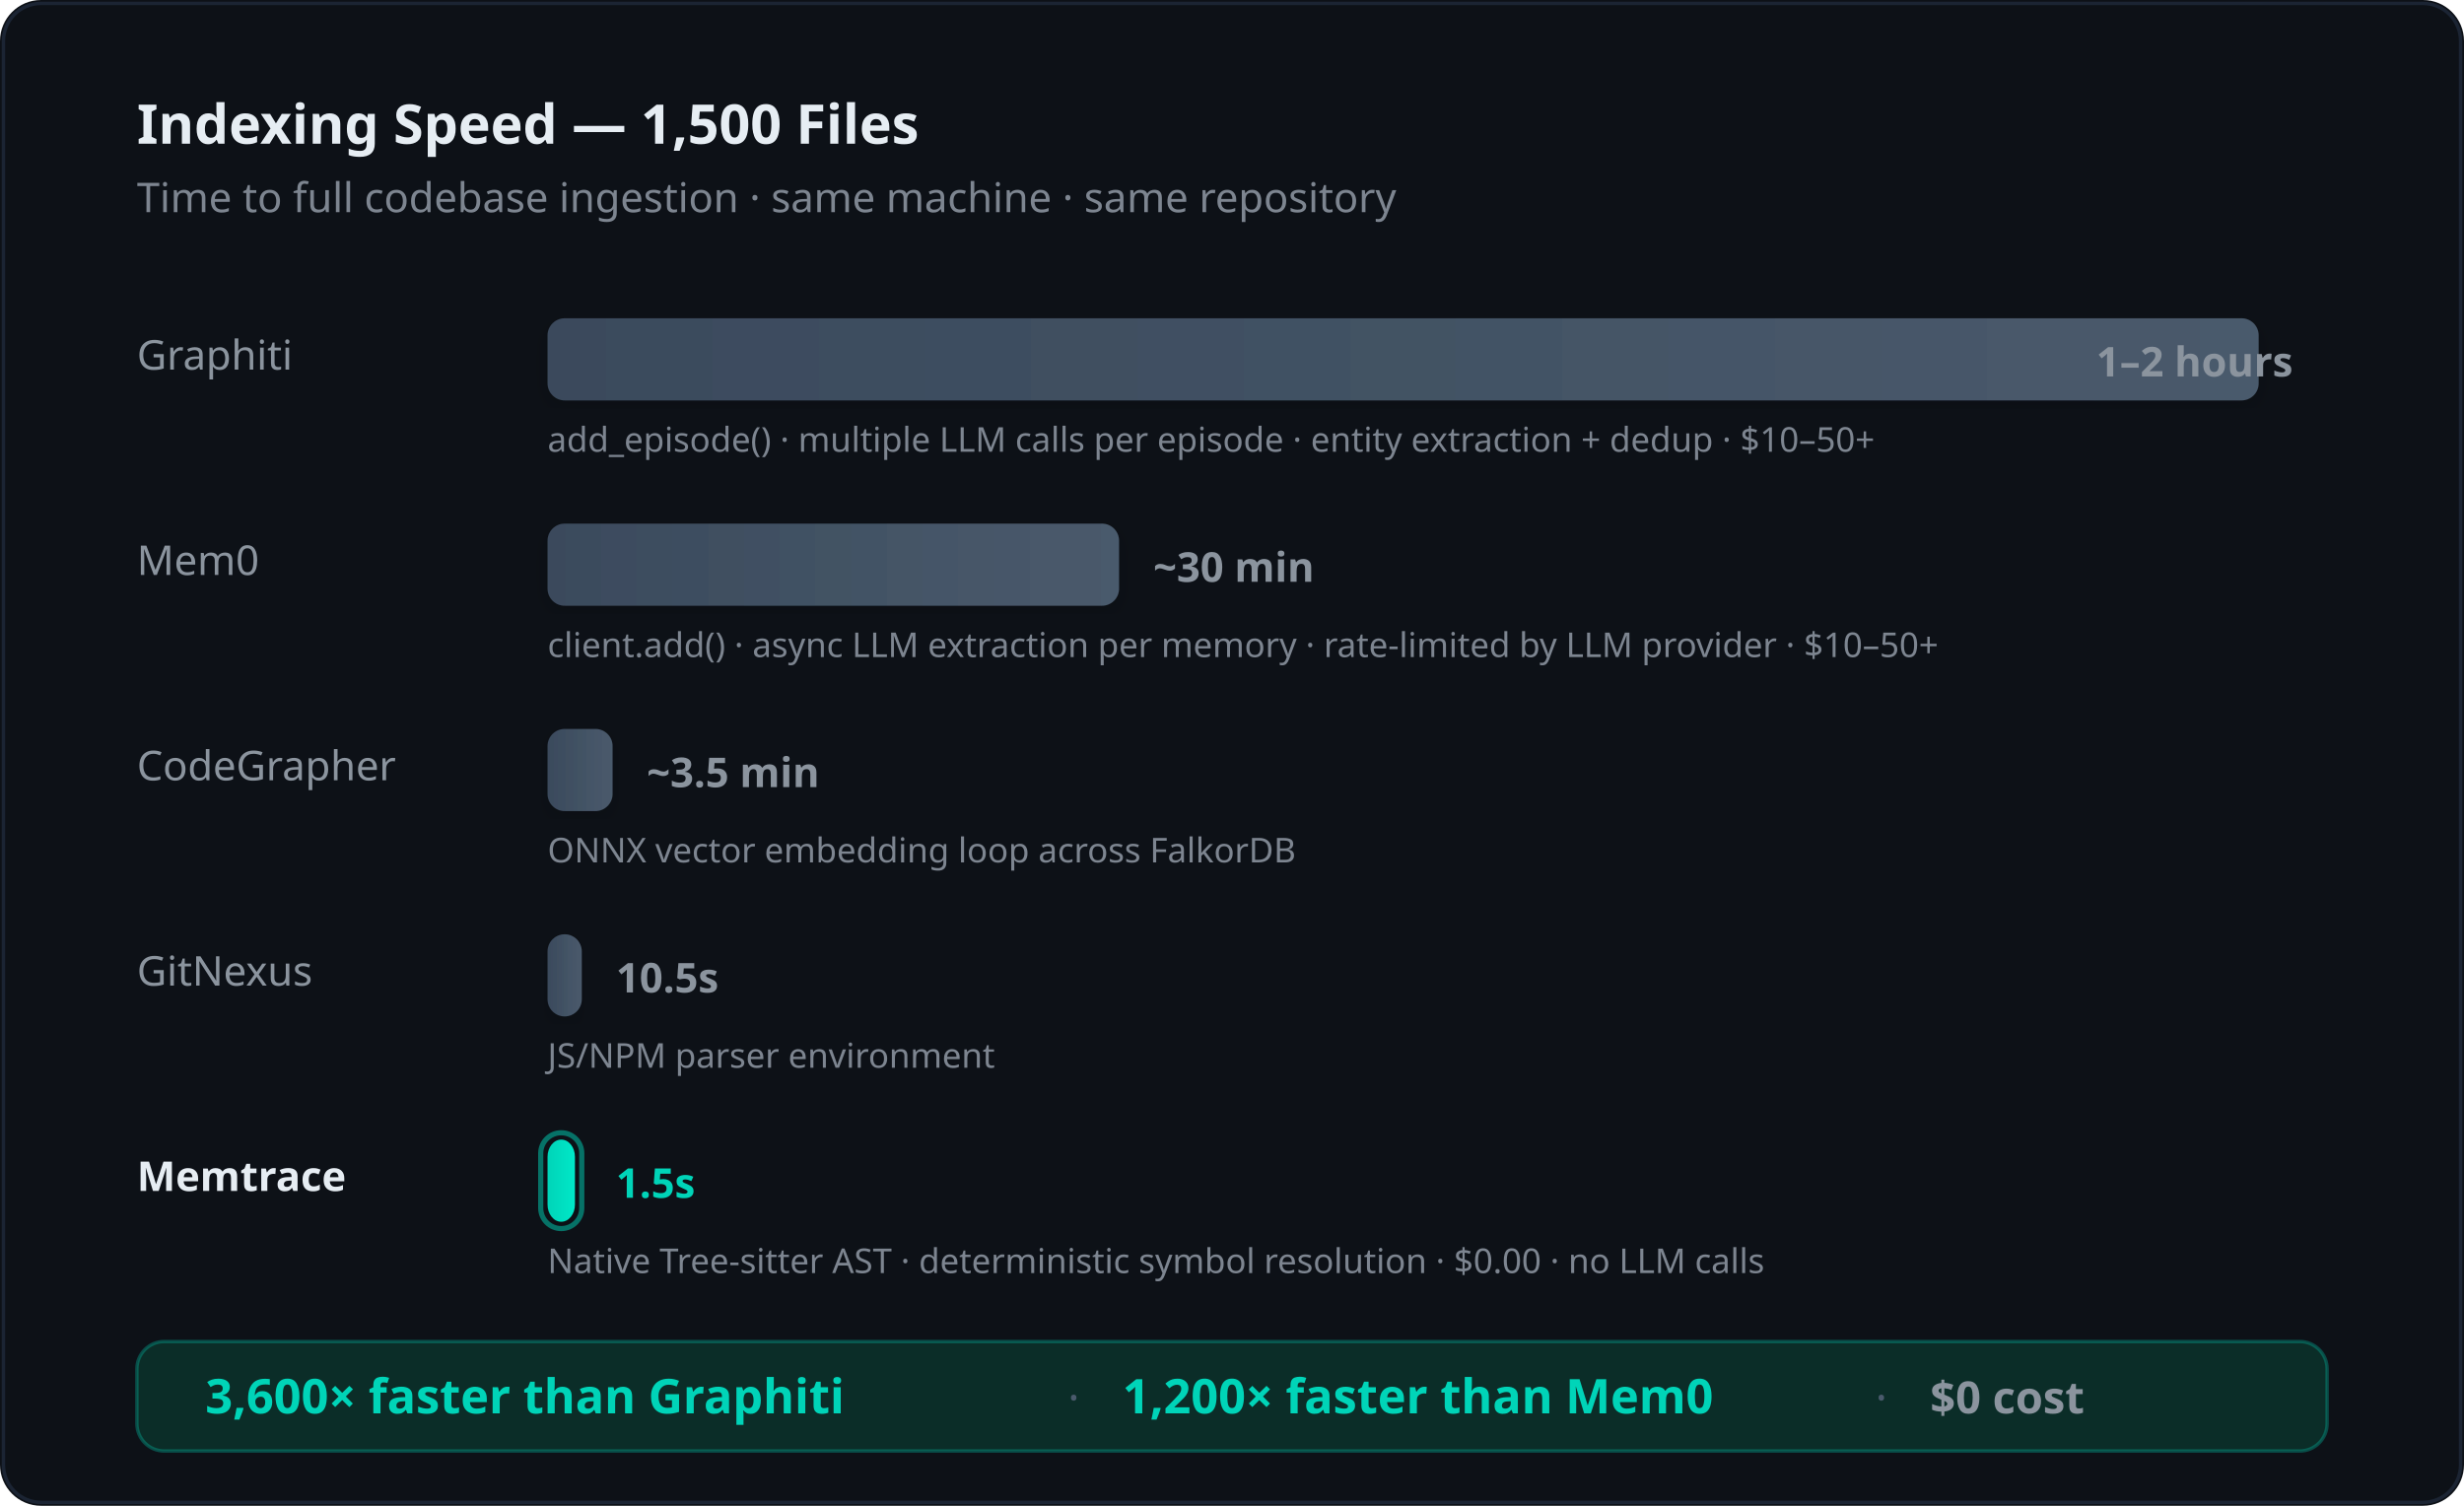
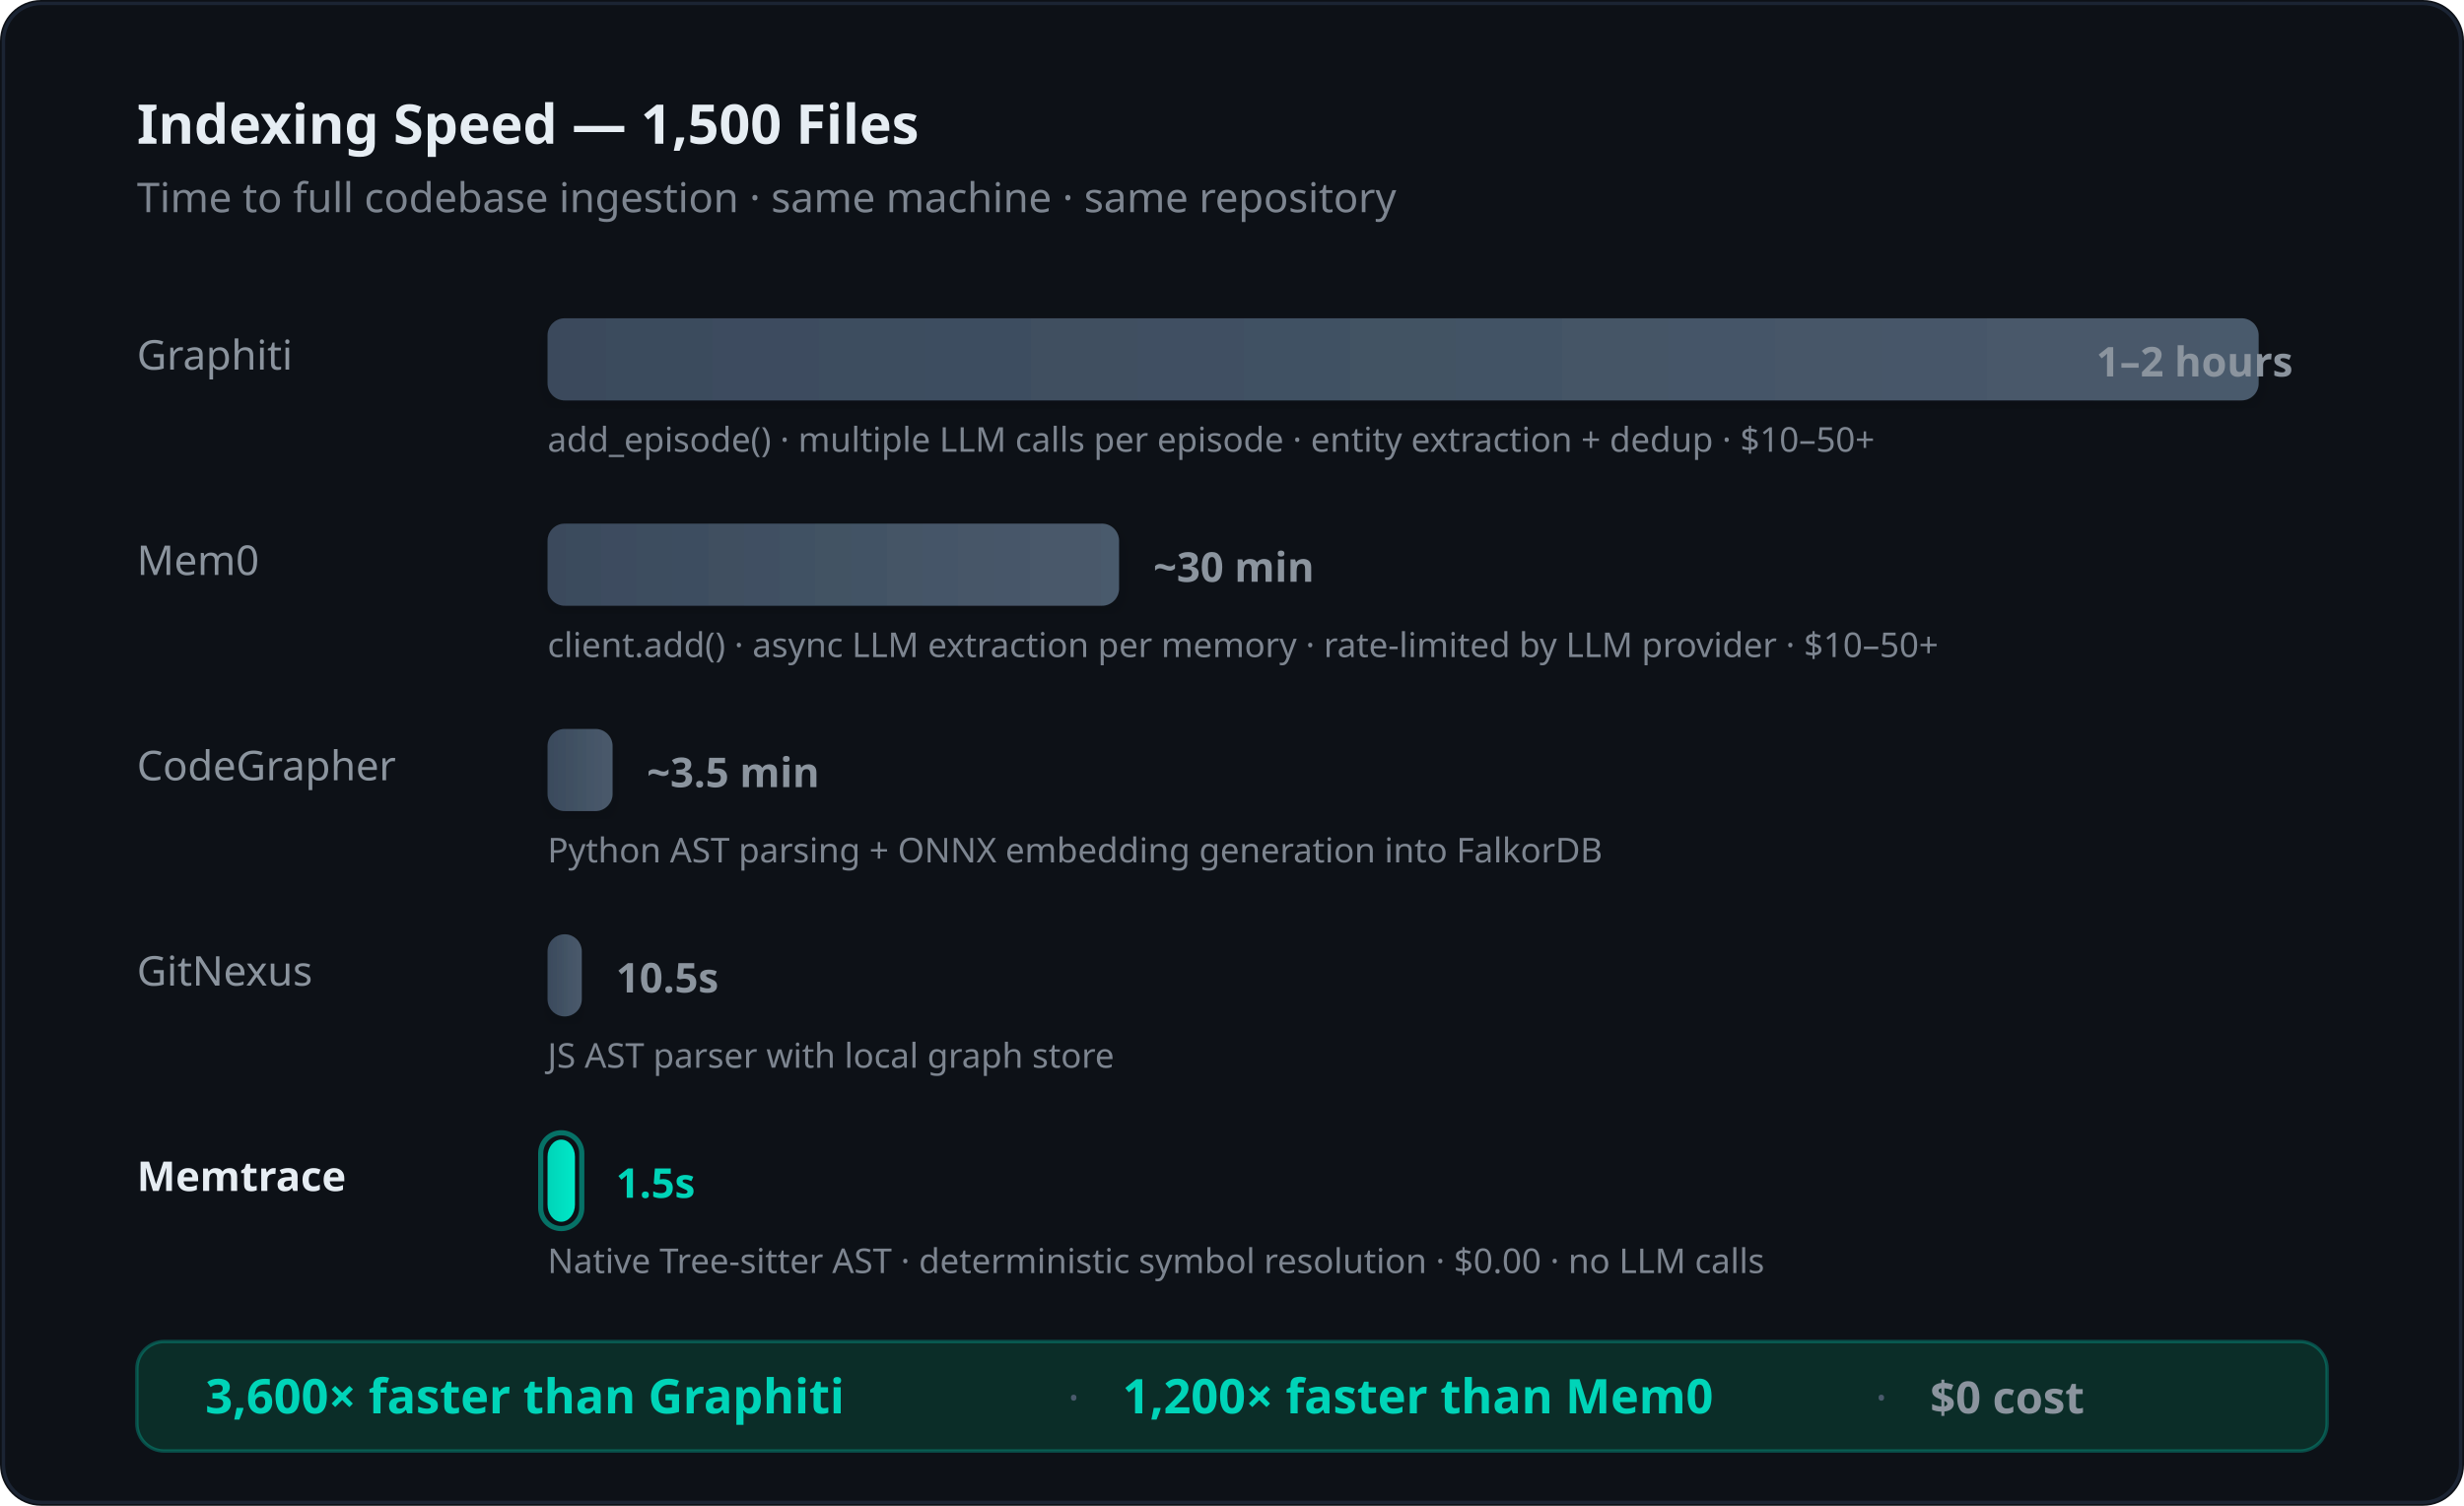
<svg xmlns="http://www.w3.org/2000/svg" viewBox="0 0 720 440" font-family="'Segoe UI', system-ui, -apple-system, sans-serif">
  <defs>
    <linearGradient id="tealGrad3" x1="0%" y1="0%" x2="100%" y2="0%">
      <stop offset="0%" style="stop-color:#00D4B8;stop-opacity:1" />
      <stop offset="100%" style="stop-color:#00E8C8;stop-opacity:1" />
    </linearGradient>
    <linearGradient id="grayGrad3" x1="0%" y1="0%" x2="100%" y2="0%">
      <stop offset="0%" style="stop-color:#3A4A5C;stop-opacity:1" />
      <stop offset="100%" style="stop-color:#4A5A6C;stop-opacity:1" />
    </linearGradient>
    <filter id="shadow3">
      <feDropShadow dx="0" dy="2" stdDeviation="3" flood-opacity="0.15" />
    </filter>
  </defs>
  <rect width="720" height="440" rx="12" fill="#0D1117" />
  <rect x="1" y="1" width="718" height="438" rx="11" fill="none" stroke="#1B2433" stroke-width="1" />
  <text x="40" y="42" fill="#E6EDF3" font-size="16" font-weight="600">Indexing Speed — 1,500 Files</text>
  <text x="40" y="62" fill="#7D8590" font-size="12">Time to full codebase ingestion · same machine · same repository</text>
  <text x="40" y="108" fill="#8B949E" font-size="12" font-weight="500">Graphiti</text>
  <rect x="160" y="93" width="500" height="24" rx="5" fill="url(#grayGrad3)" filter="url(#shadow3)" />
  <text x="670" y="110" fill="#8B949E" font-size="12" font-weight="600" text-anchor="end">1–2 hours</text>
  <text x="160" y="132" fill="#7D8590" font-size="10">add_episode() · multiple LLM calls per episode · entity extraction + dedup · $10–50+</text>
  <text x="40" y="168" fill="#8B949E" font-size="12" font-weight="500">Mem0</text>
  <rect x="160" y="153" width="167" height="24" rx="5" fill="url(#grayGrad3)" filter="url(#shadow3)" />
  <text x="337" y="170" fill="#8B949E" font-size="12" font-weight="600">~30 min</text>
  <text x="160" y="192" fill="#7D8590" font-size="10">client.add() · async LLM extraction per memory · rate-limited by LLM provider · $10–50+</text>
  <text x="40" y="228" fill="#8B949E" font-size="12" font-weight="500">CodeGrapher</text>
  <rect x="160" y="213" width="19" height="24" rx="5" fill="url(#grayGrad3)" filter="url(#shadow3)" />
  <text x="189" y="230" fill="#8B949E" font-size="12" font-weight="600">~3.5 min</text>
-   <text x="160" y="252" fill="#7D8590" font-size="10">ONNX vector embedding loop across FalkorDB</text>
+   <text x="160" y="252" fill="#7D8590" font-size="10">Python AST parsing + ONNX embedding generation into FalkorDB</text>
  <text x="40" y="288" fill="#8B949E" font-size="12" font-weight="500">GitNexus</text>
  <rect x="160" y="273" width="10" height="24" rx="5" fill="url(#grayGrad3)" filter="url(#shadow3)" />
  <text x="180" y="290" fill="#8B949E" font-size="12" font-weight="600">10.5s</text>
-   <text x="160" y="312" fill="#7D8590" font-size="10">JS/NPM parser environment</text>
+   <text x="160" y="312" fill="#7D8590" font-size="10">JS AST parser with local graph store</text>
  <text x="40" y="348" fill="#E6EDF3" font-size="12" font-weight="600">Memtrace</text>
  <rect x="160" y="333" width="8" height="24" rx="5" fill="url(#tealGrad3)" filter="url(#shadow3)" />
  <rect x="158" y="331" width="12" height="28" rx="6" fill="none" stroke="#00D4B8" stroke-width="1.5" opacity="0.5" />
  <text x="180" y="350" fill="#00D4B8" font-size="12" font-weight="700">1.5s</text>
  <text x="160" y="372" fill="#7D8590" font-size="10">Native Tree-sitter AST · deterministic symbol resolution · $0.00 · no LLM calls</text>
  <rect x="40" y="392" width="640" height="32" rx="8" fill="#0B2D28" stroke="#00D4B8" stroke-width="1" stroke-opacity="0.3" />
  <text x="60" y="413" fill="#00D4B8" font-size="14" font-weight="700">3,600× faster than Graphiti</text>
  <text x="312" y="413" fill="#4A5A6C" font-size="13">·</text>
  <text x="328" y="413" fill="#00D4B8" font-size="14" font-weight="700">1,200× faster than Mem0</text>
  <text x="548" y="413" fill="#4A5A6C" font-size="13">·</text>
  <text x="564" y="413" fill="#8B949E" font-size="13" font-weight="600">$0 cost</text>
</svg>
